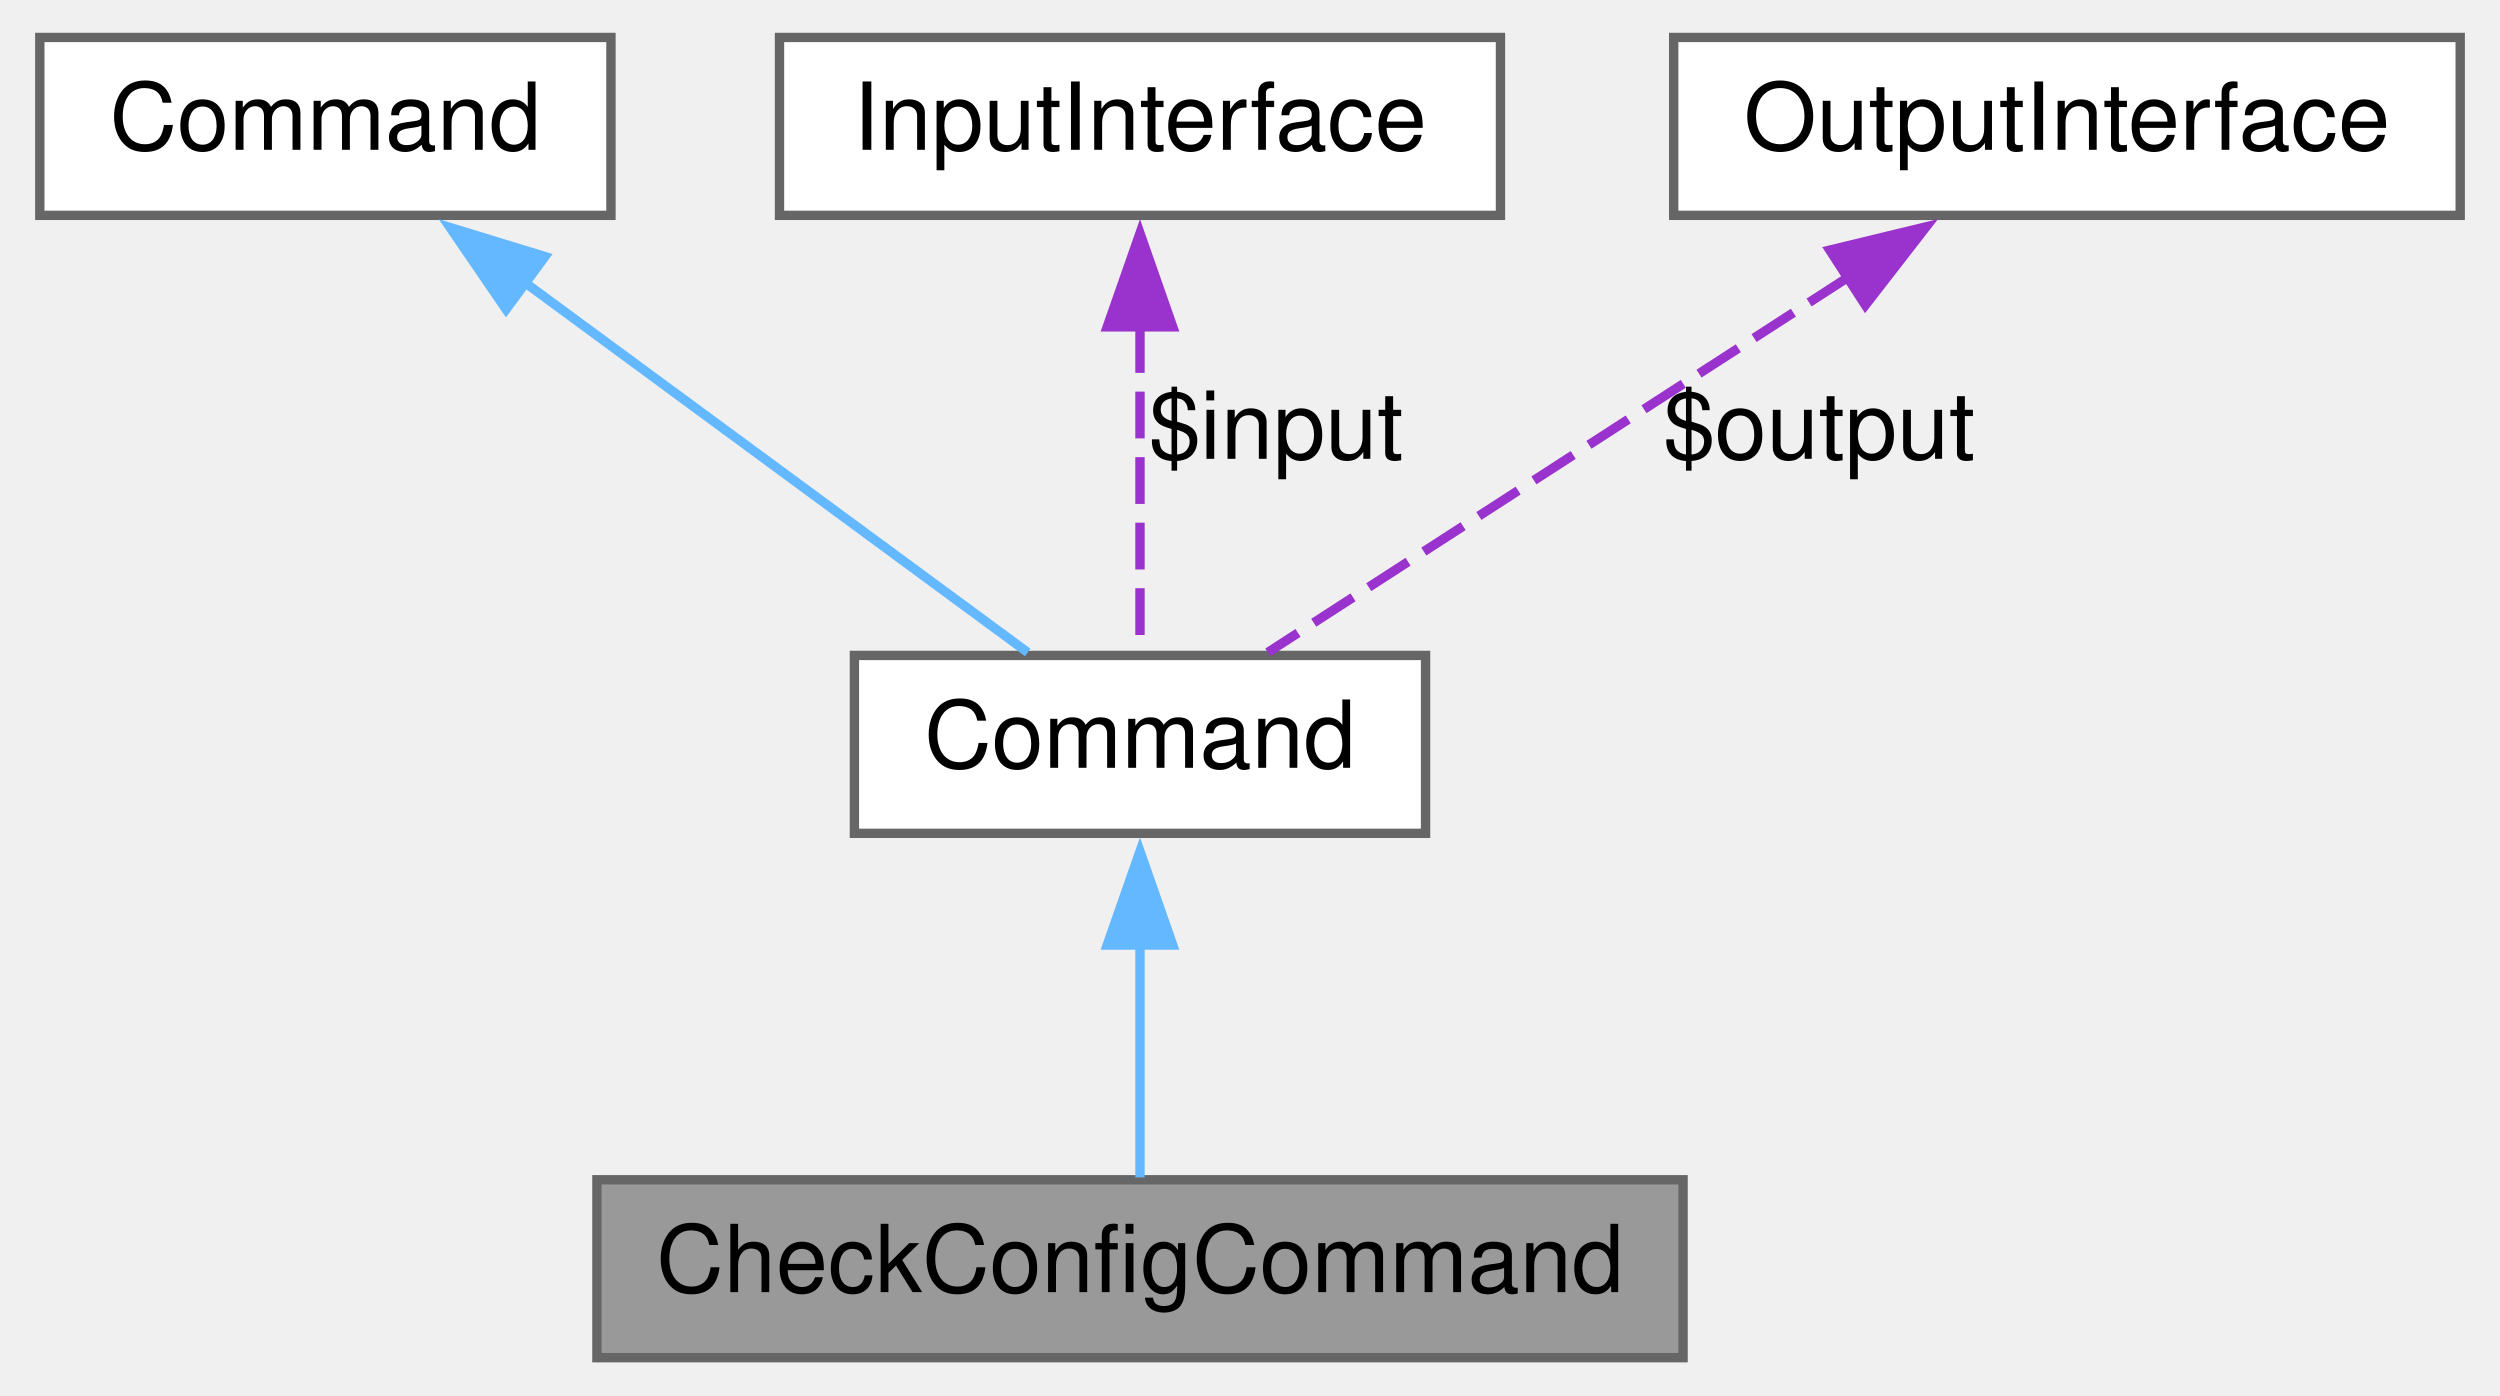
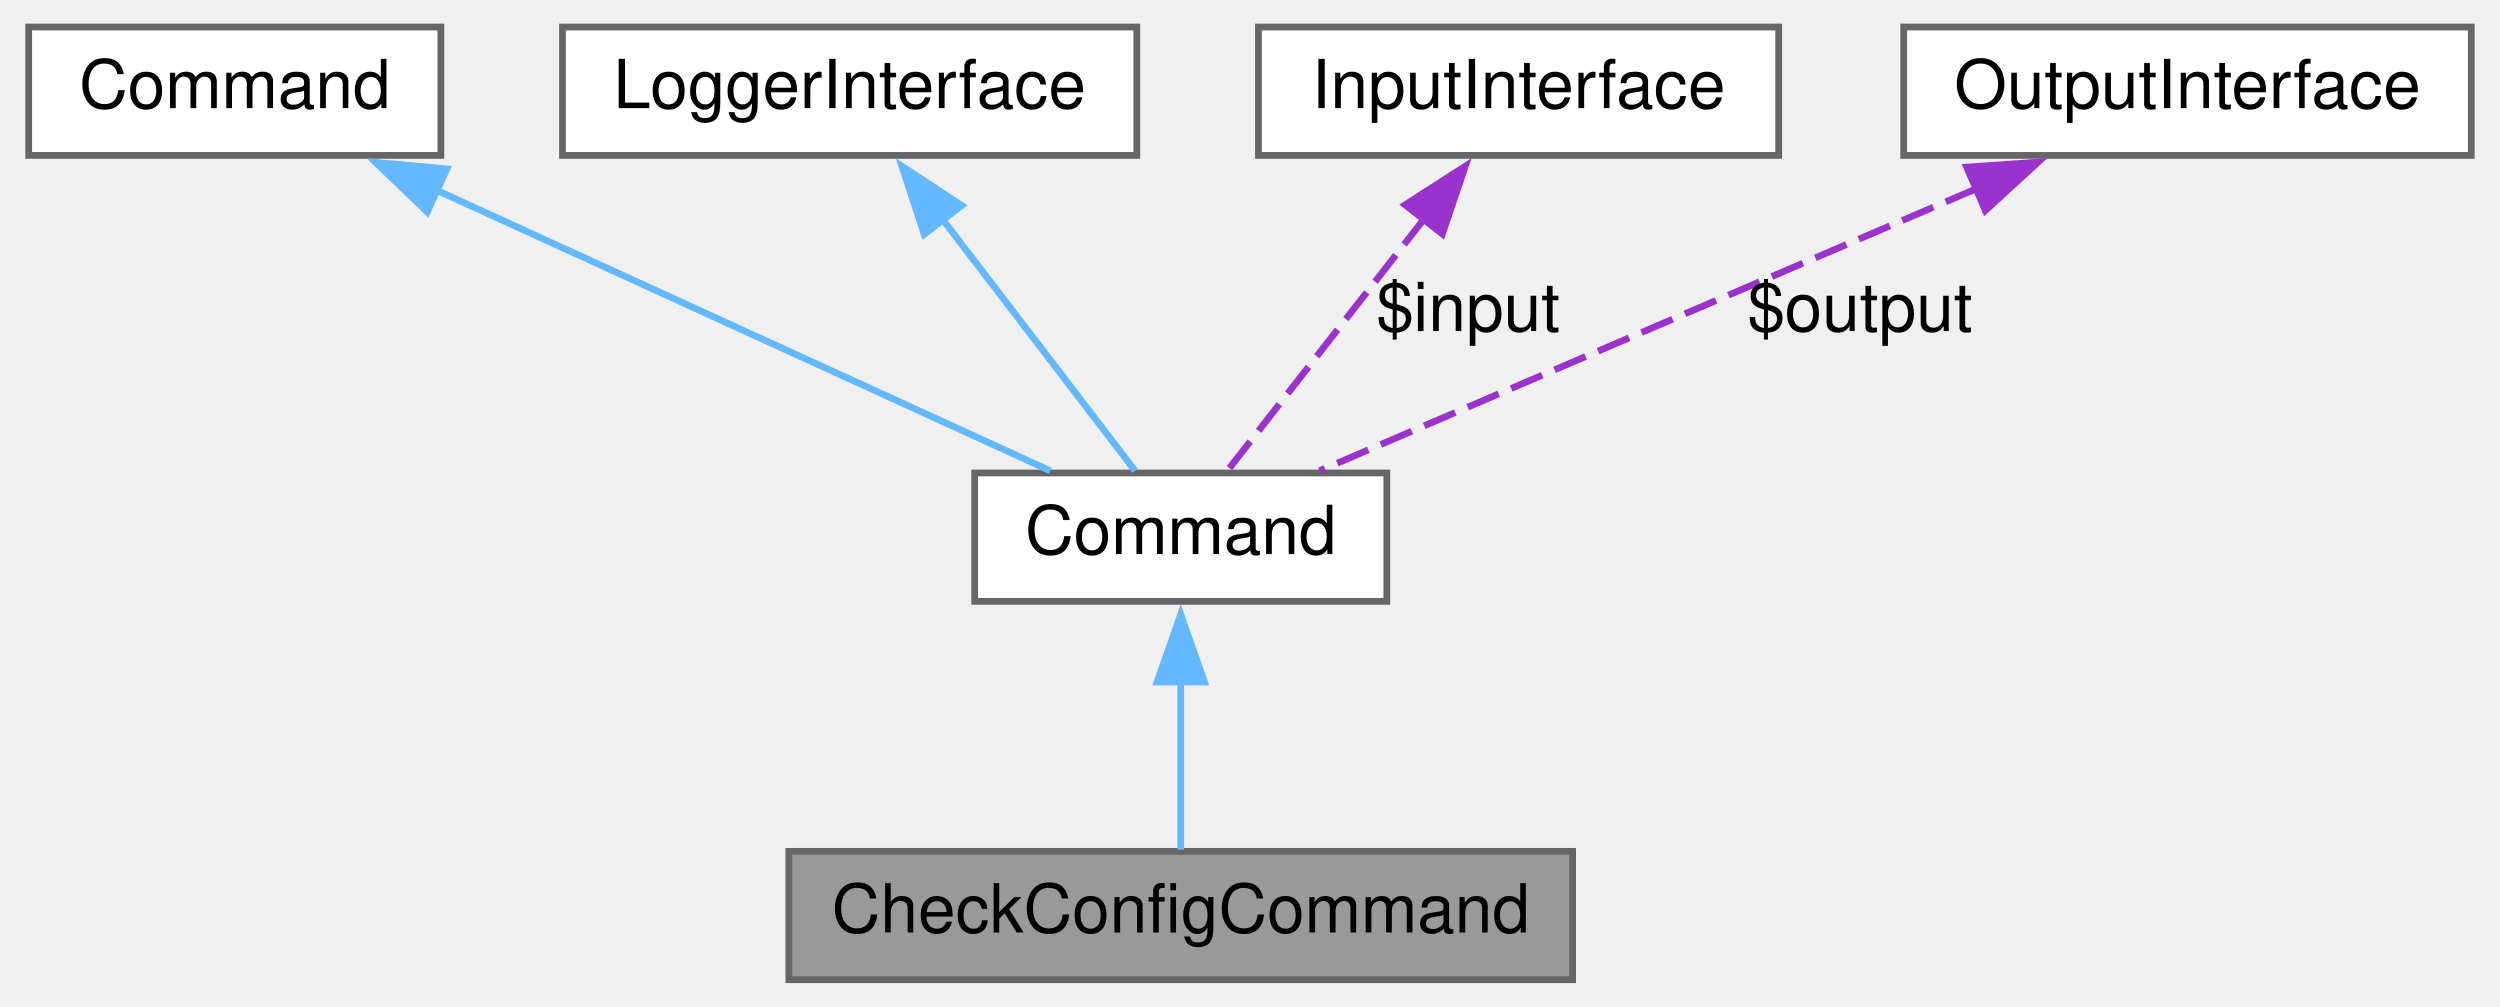
- <svg xmlns="http://www.w3.org/2000/svg" xmlns:xlink="http://www.w3.org/1999/xlink" width="267pt" height="149pt" viewBox="0.00 0.00 266.50 149.00">
+ <svg xmlns="http://www.w3.org/2000/svg" xmlns:xlink="http://www.w3.org/1999/xlink" width="370pt" height="149pt" viewBox="0.00 0.00 369.50 149.00">
  <g id="graph0" class="graph" transform="scale(1 1) rotate(0) translate(4 145)">
    <g id="node1" class="node">
      <g id="a_node1">
        <a xlink:title=" ">
-           <polygon fill="#999999" stroke="#666666" points="175.5,-19 59.5,-19 59.5,0 175.5,0 175.5,-19" />
-           <text text-anchor="middle" x="117.5" y="-7" font-family="Helvetica,sans-Serif" font-size="10.00">CheckConfigCommand</text>
+           <polygon fill="#999999" stroke="#666666" points="228.5,-19 112.5,-19 112.5,0 228.5,0 228.5,-19" />
+           <text text-anchor="middle" x="170.5" y="-7" font-family="Helvetica,sans-Serif" font-size="10.00">CheckConfigCommand</text>
        </a>
      </g>
    </g>
    <g id="node2" class="node">
      <g id="a_node2">
        <a xlink:href="class_z_m_1_1_command_1_1_command.html" target="_top" xlink:title=" ">
-           <polygon fill="white" stroke="#666666" points="148,-75 87,-75 87,-56 148,-56 148,-75" />
-           <text text-anchor="middle" x="117.5" y="-63" font-family="Helvetica,sans-Serif" font-size="10.00">Command</text>
+           <polygon fill="white" stroke="#666666" points="201,-75 140,-75 140,-56 201,-56 201,-75" />
+           <text text-anchor="middle" x="170.5" y="-63" font-family="Helvetica,sans-Serif" font-size="10.00">Command</text>
        </a>
      </g>
    </g>
    <g id="edge1" class="edge">
-       <path fill="none" stroke="#63b8ff" d="M117.5,-44.11C117.5,-35.52 117.5,-25.97 117.5,-19.25" />
-       <polygon fill="#63b8ff" stroke="#63b8ff" points="114,-44.07 117.5,-54.07 121,-44.07 114,-44.07" />
+       <path fill="none" stroke="#63b8ff" d="M170.5,-44.11C170.5,-35.52 170.5,-25.97 170.5,-19.25" />
+       <polygon fill="#63b8ff" stroke="#63b8ff" points="167,-44.07 170.5,-54.07 174,-44.07 167,-44.07" />
    </g>
    <g id="node3" class="node">
      <g id="a_node3">
        <a xlink:title=" ">
          <polygon fill="white" stroke="#666666" points="61,-141 0,-141 0,-122 61,-122 61,-141" />
          <text text-anchor="middle" x="30.5" y="-129" font-family="Helvetica,sans-Serif" font-size="10.00">Command</text>
        </a>
      </g>
    </g>
    <g id="edge2" class="edge">
-       <path fill="none" stroke="#63b8ff" d="M51.72,-114.89C68.62,-102.46 91.66,-85.51 105.51,-75.32" />
-       <polygon fill="#63b8ff" stroke="#63b8ff" points="49.8,-111.96 43.82,-120.7 53.95,-117.6 49.8,-111.96" />
+       <path fill="none" stroke="#63b8ff" d="M60.17,-116.94C87.63,-104.38 127.66,-86.08 151.2,-75.32" />
+       <polygon fill="#63b8ff" stroke="#63b8ff" points="58.98,-113.63 51.34,-120.97 61.89,-120 58.98,-113.63" />
    </g>
    <g id="node4" class="node">
      <g id="a_node4">
        <a xlink:title=" ">
-           <polygon fill="white" stroke="#666666" points="156,-141 79,-141 79,-122 156,-122 156,-141" />
-           <text text-anchor="middle" x="117.5" y="-129" font-family="Helvetica,sans-Serif" font-size="10.00">InputInterface</text>
+           <polygon fill="white" stroke="#666666" points="164,-141 79,-141 79,-122 164,-122 164,-141" />
+           <text text-anchor="middle" x="121.5" y="-129" font-family="Helvetica,sans-Serif" font-size="10.00">LoggerInterface</text>
        </a>
      </g>
    </g>
    <g id="edge3" class="edge">
-       <path fill="none" stroke="#9a32cd" stroke-dasharray="5,2" d="M117.5,-110.18C117.5,-98.44 117.5,-84.27 117.5,-75.32" />
-       <polygon fill="#9a32cd" stroke="#9a32cd" points="114,-110.09 117.5,-120.09 121,-110.09 114,-110.09" />
-       <text text-anchor="middle" x="132" y="-96" font-family="Helvetica,sans-Serif" font-size="10.00"> $input</text>
+       <path fill="none" stroke="#63b8ff" d="M135.08,-112.76C144.41,-100.58 156.38,-84.94 163.74,-75.32" />
+       <polygon fill="#63b8ff" stroke="#63b8ff" points="132.53,-110.33 129.23,-120.4 138.09,-114.59 132.53,-110.33" />
    </g>
    <g id="node5" class="node">
      <g id="a_node5">
        <a xlink:title=" ">
-           <polygon fill="white" stroke="#666666" points="258.5,-141 174.5,-141 174.5,-122 258.5,-122 258.5,-141" />
-           <text text-anchor="middle" x="216.5" y="-129" font-family="Helvetica,sans-Serif" font-size="10.00">OutputInterface</text>
+           <polygon fill="white" stroke="#666666" points="259,-141 182,-141 182,-122 259,-122 259,-141" />
+           <text text-anchor="middle" x="220.5" y="-129" font-family="Helvetica,sans-Serif" font-size="10.00">InputInterface</text>
        </a>
      </g>
    </g>
    <g id="edge4" class="edge">
-       <path fill="none" stroke="#9a32cd" stroke-dasharray="5,2" d="M193.16,-115.41C173.86,-102.94 147.13,-85.65 131.15,-75.32" />
-       <polygon fill="#9a32cd" stroke="#9a32cd" points="191.17,-118.29 201.46,-120.78 194.97,-112.41 191.17,-118.29" />
-       <text text-anchor="middle" x="190" y="-96" font-family="Helvetica,sans-Serif" font-size="10.00"> $output</text>
+       <path fill="none" stroke="#9a32cd" stroke-dasharray="5,2" d="M206.64,-112.76C197.13,-100.58 184.91,-84.94 177.39,-75.32" />
+       <polygon fill="#9a32cd" stroke="#9a32cd" points="203.7,-114.68 212.62,-120.41 209.22,-110.37 203.7,-114.68" />
+       <text text-anchor="middle" x="213" y="-96" font-family="Helvetica,sans-Serif" font-size="10.00"> $input</text>
+     </g>
+     <g id="node6" class="node">
+       <g id="a_node6">
+         <a xlink:title=" ">
+           <polygon fill="white" stroke="#666666" points="361.5,-141 277.5,-141 277.5,-122 361.5,-122 361.5,-141" />
+           <text text-anchor="middle" x="319.5" y="-129" font-family="Helvetica,sans-Serif" font-size="10.00">OutputInterface</text>
+         </a>
+       </g>
+     </g>
+     <g id="edge5" class="edge">
+       <path fill="none" stroke="#9a32cd" stroke-dasharray="5,2" d="M288.31,-117.1C259.07,-104.54 216.2,-86.13 191.04,-75.32" />
+       <polygon fill="#9a32cd" stroke="#9a32cd" points="286.82,-120.27 297.39,-121 289.58,-113.84 286.82,-120.27" />
+       <text text-anchor="middle" x="271" y="-96" font-family="Helvetica,sans-Serif" font-size="10.00"> $output</text>
    </g>
  </g>
</svg>
